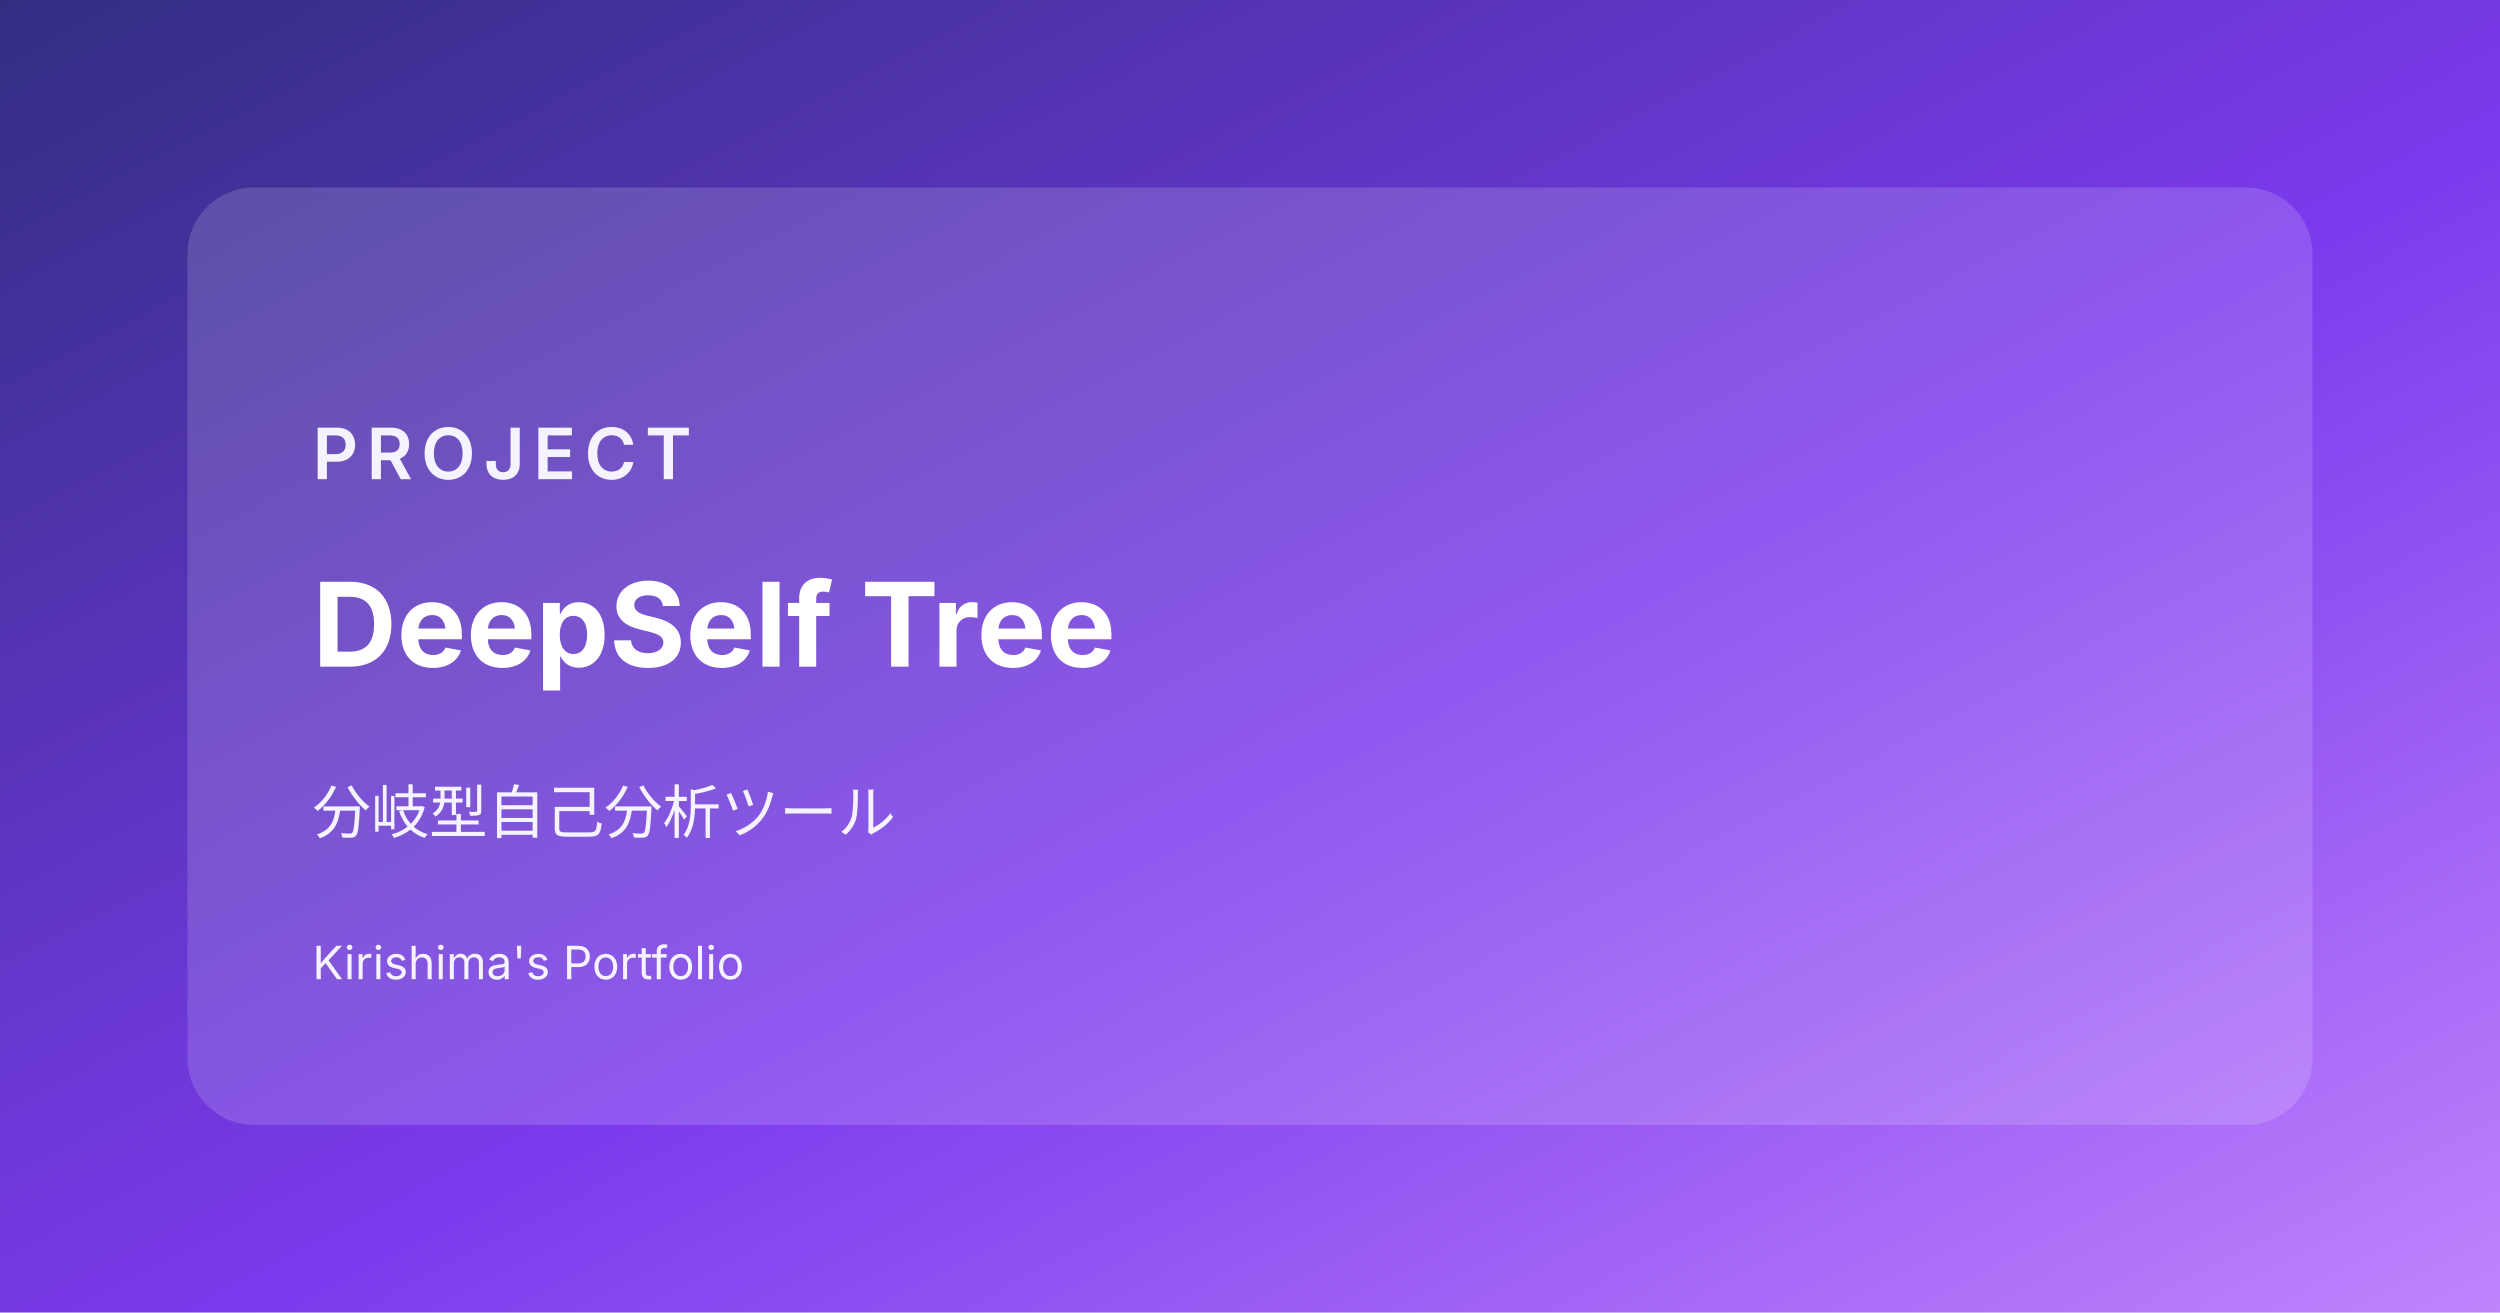
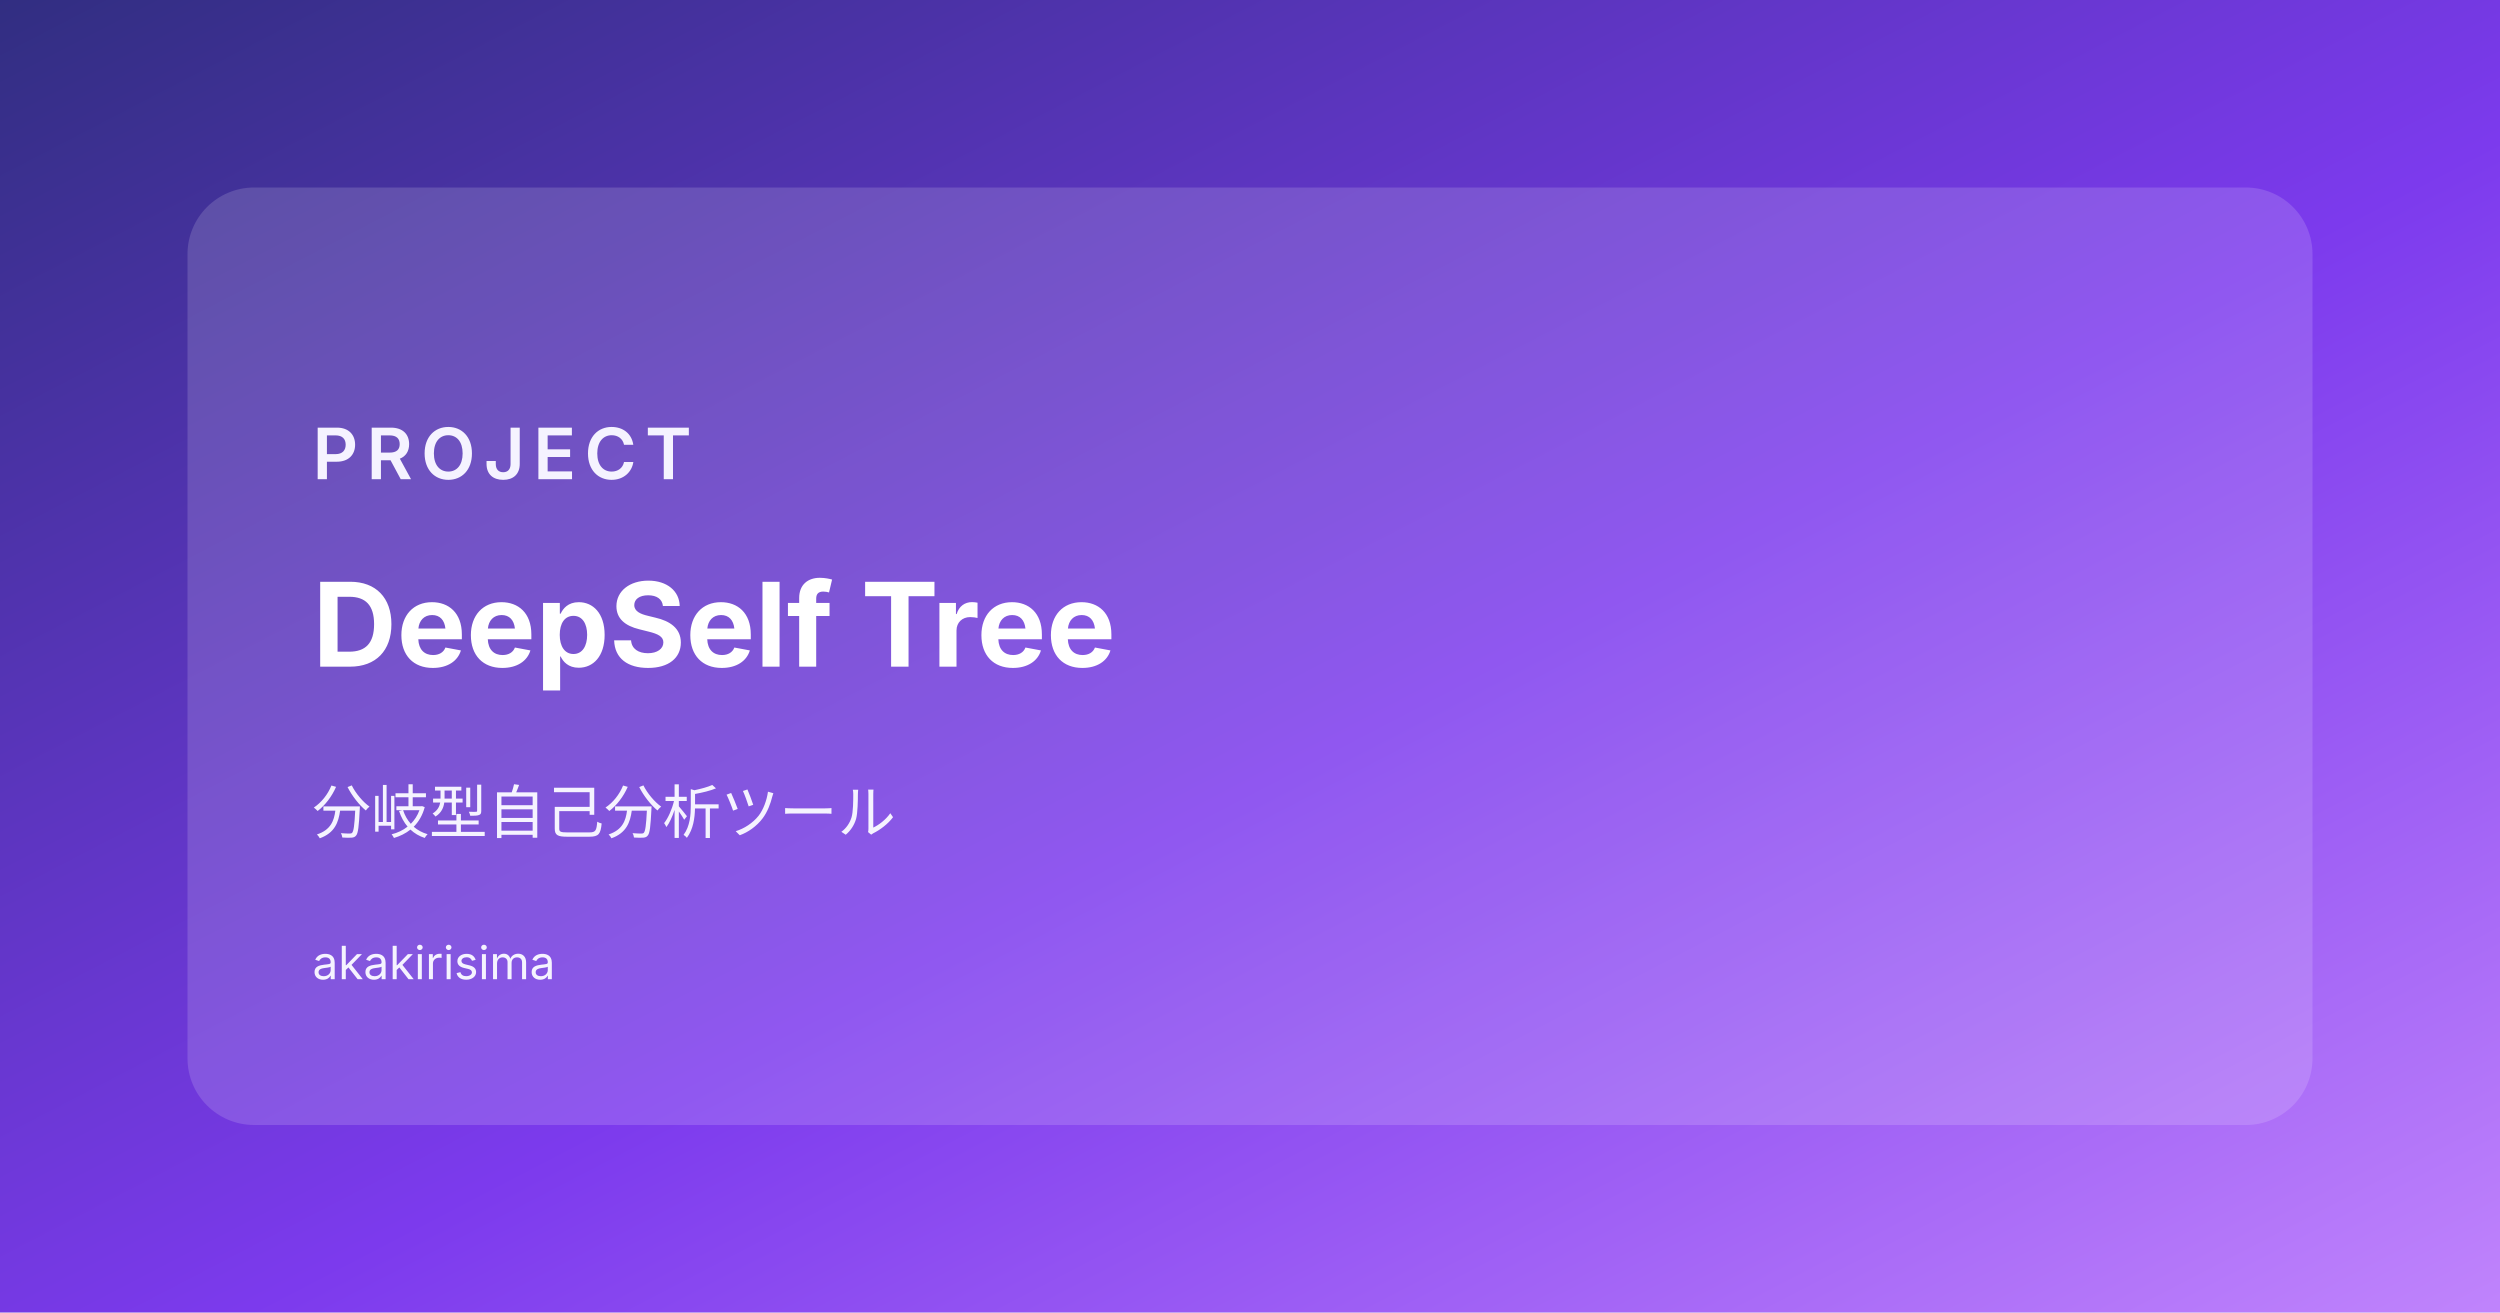
<svg xmlns="http://www.w3.org/2000/svg" width="1200" height="630" viewBox="0 0 1200 630" fill="none">
  <defs>
    <linearGradient id="bg" x1="0" y1="0" x2="1" y2="1">
      <stop offset="0%" stop-color="#312E81" />
      <stop offset="55%" stop-color="#7C3AED" />
      <stop offset="100%" stop-color="#C084FC" />
    </linearGradient>
  </defs>
  <rect width="1200" height="630" fill="url(#bg)" />
  <rect x="90" y="90" width="1020" height="450" rx="32" fill="rgba(255,255,255,0.15)" />
  <text x="150" y="230" font-family="'Inter', 'Noto Sans JP', sans-serif" font-size="34" font-weight="600" fill="#F5F3FF" letter-spacing="4">
    PROJECT
  </text>
  <text x="150" y="320" font-family="'Inter', 'Noto Sans JP', sans-serif" font-size="56" font-weight="700" fill="#FFFFFF">
    DeepSelf Tree
  </text>
  <text x="150" y="400" font-family="'Inter', 'Noto Sans JP', sans-serif" font-size="28" fill="#F5F3FF">
    分岐型自己分析ツール
  </text>
  <text x="150" y="470" font-family="'Inter', 'Noto Sans JP', sans-serif" font-size="22" fill="#F5F3FF">
-     Kirishima's Portfolio
+     akakirisima
  </text>
</svg>
